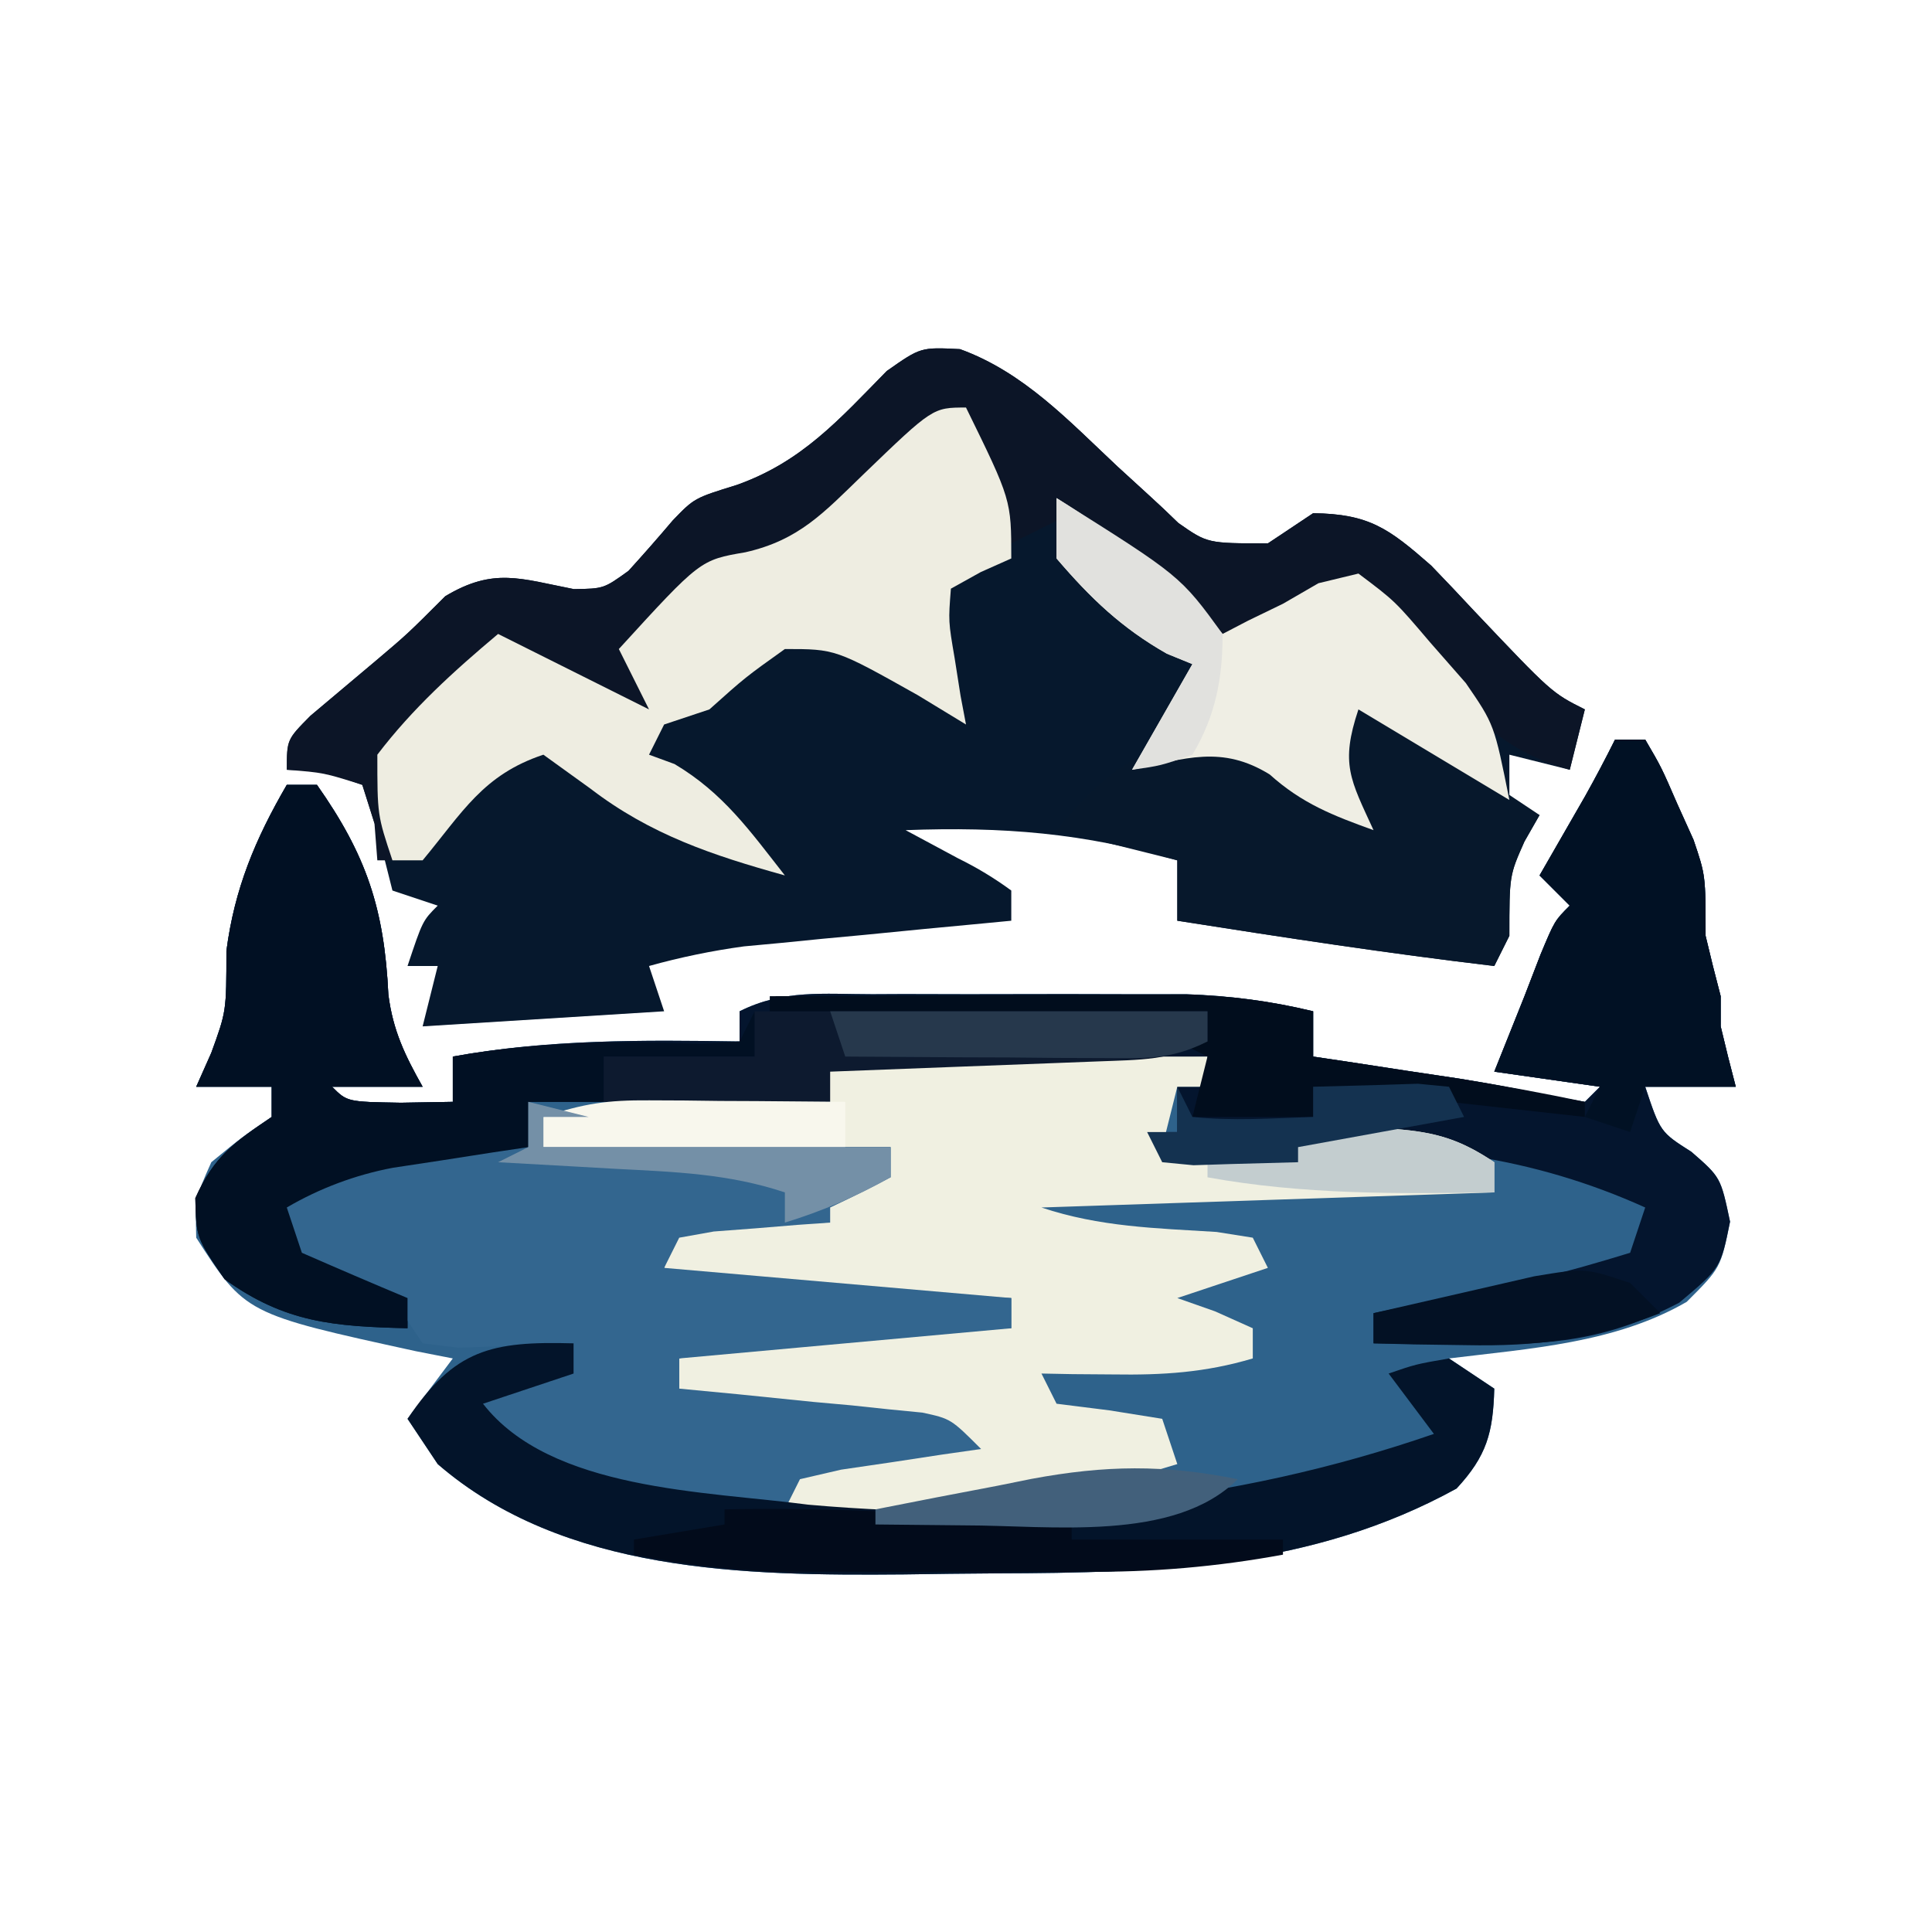
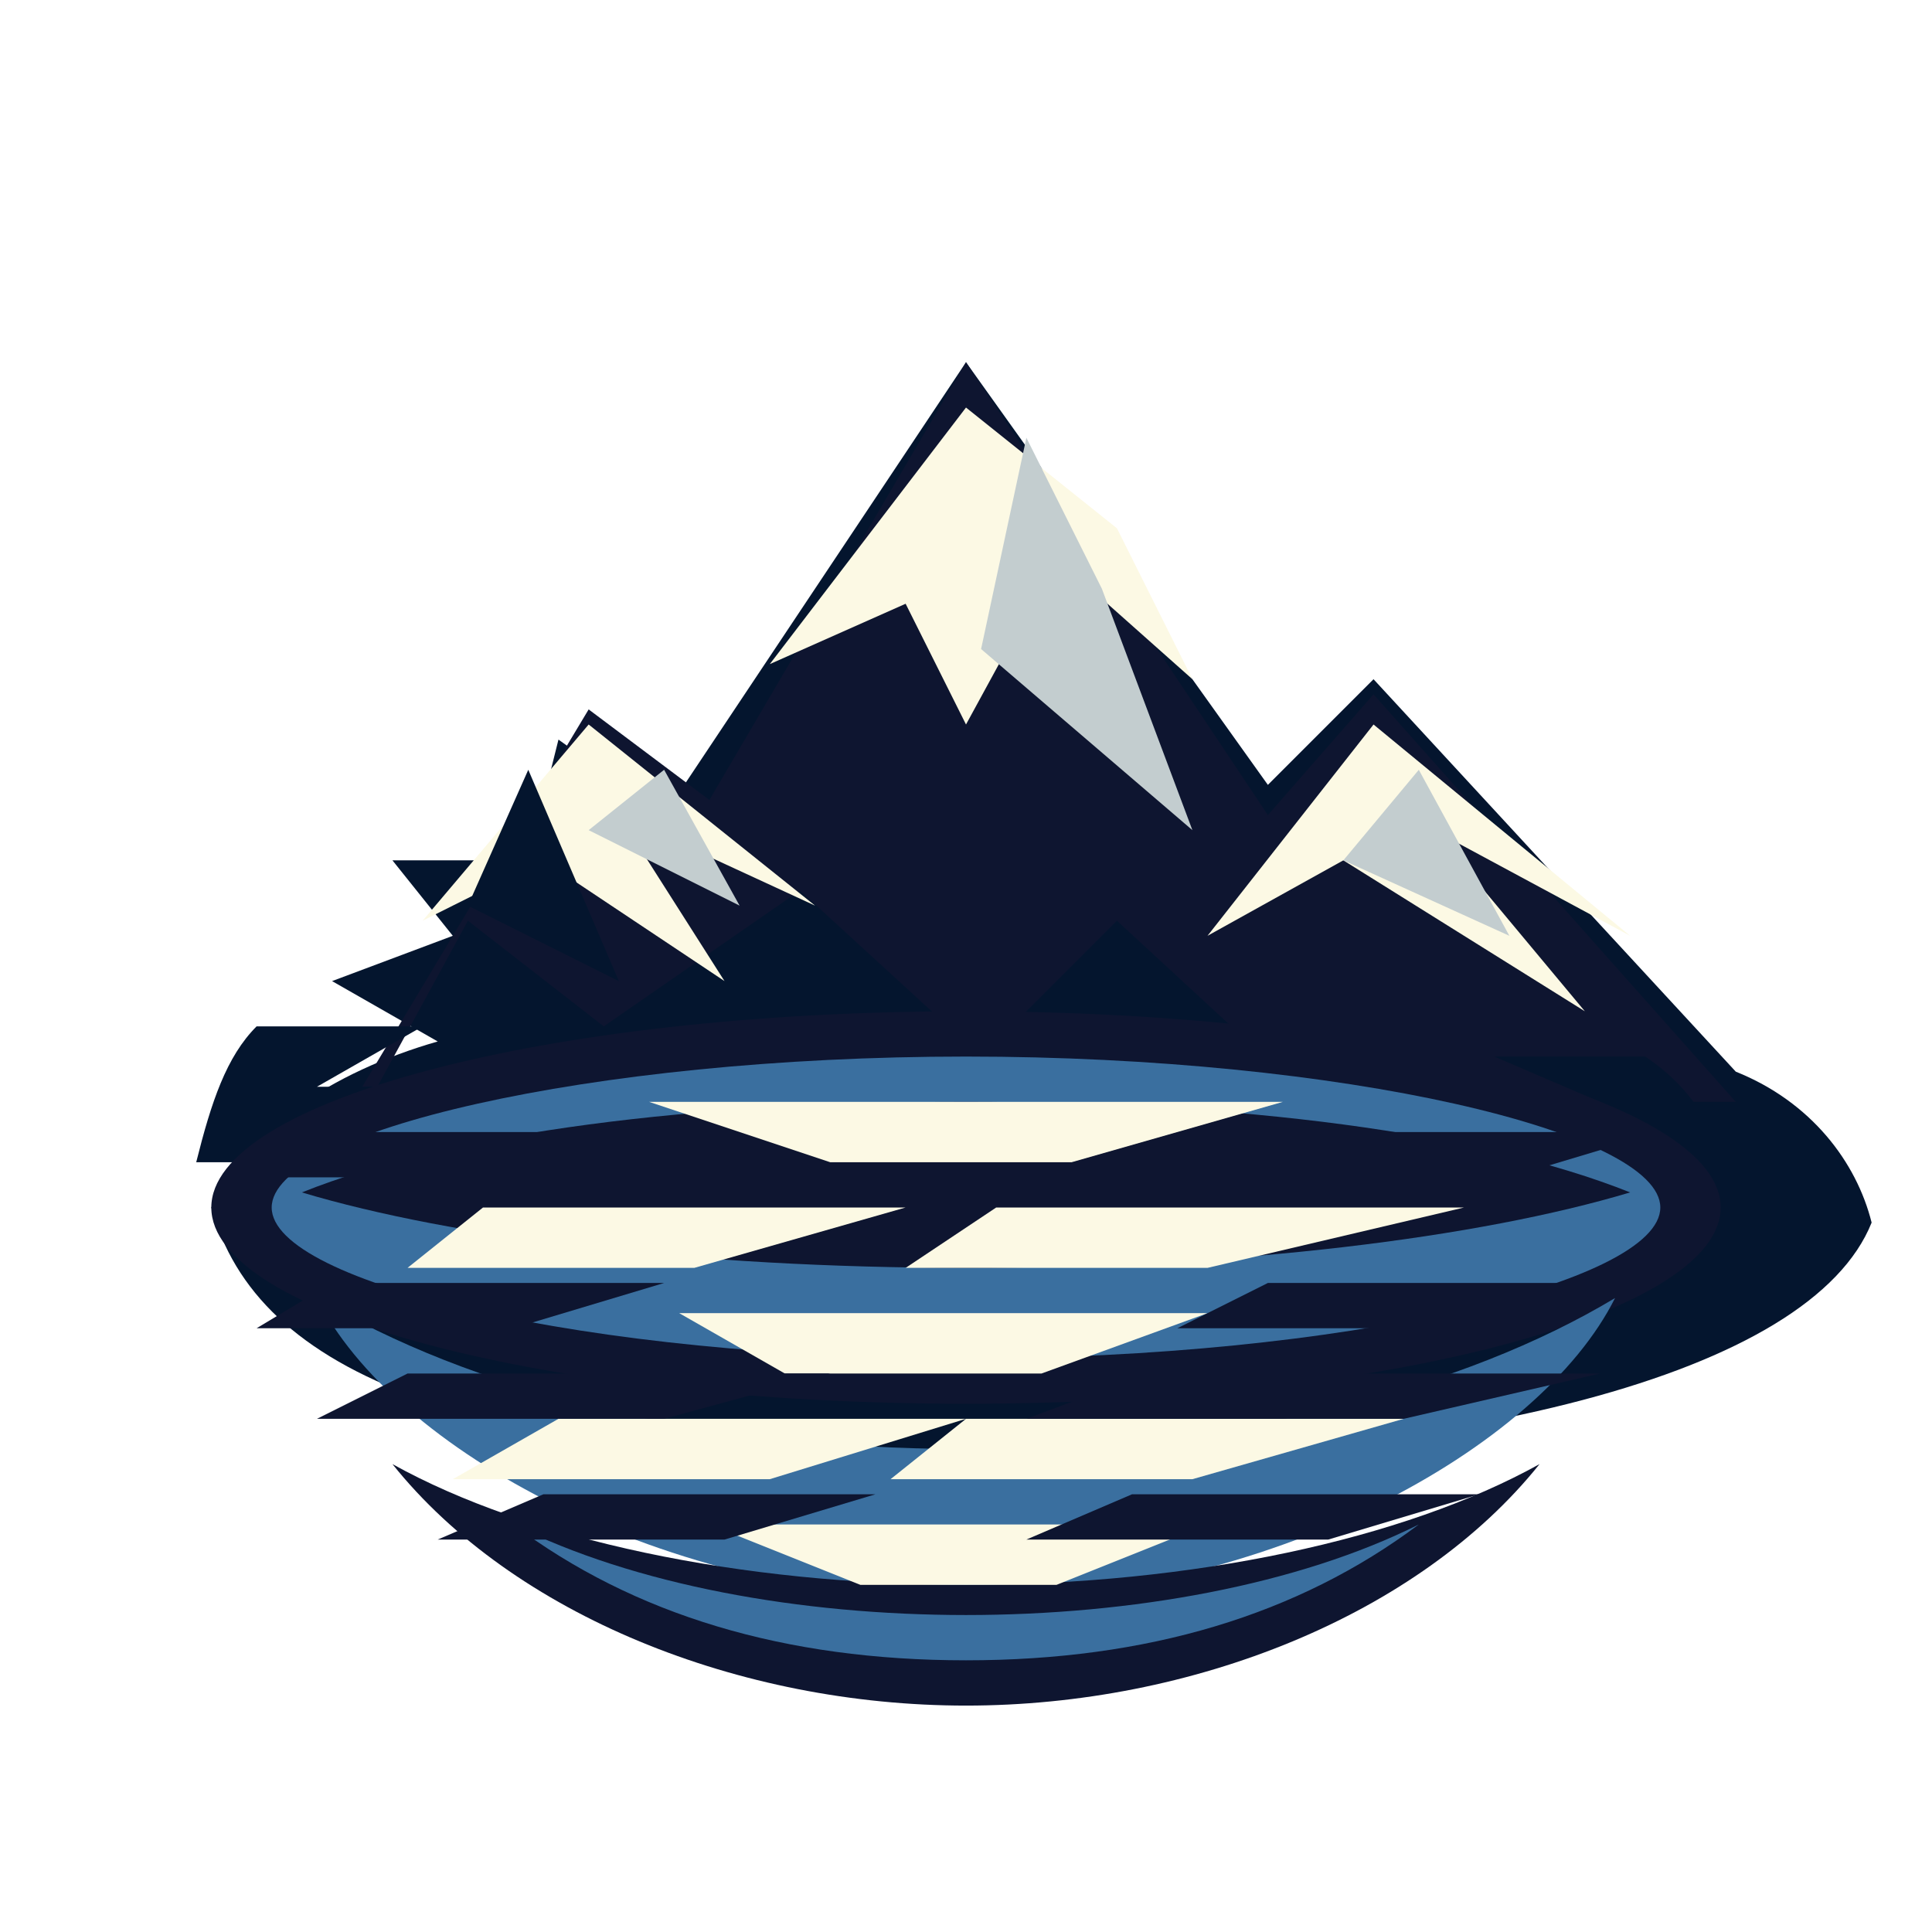
<svg xmlns="http://www.w3.org/2000/svg" width="128" height="128" viewBox="0 0 128 128">
-   <path fill="#2e628b" d="M107 49h2c1.07 1.83 1.07 1.83 2.12 4.25l1.08 2.39C113 58 113 58 113 62q.47 2 1 4v2q.47 2 1 4h-6c1 3 1 3 3.06 4.31C114 78 114 78 114.62 80.94 114 84 114 84 111.75 86.25 107.01 89 101.34 89.34 96 90l3 2c-.08 2.93-.5 4.46-2.5 6.62-9.58 5.27-19.8 5.59-30.48 5.62q-3.08.02-6.15.07c-10.52.09-22.53-.1-30.87-7.31l-2-3 3-4-2.45-.48C16.25 87.05 16.25 87.05 13 82c-.06-2.62-.06-2.62 1-5 2.06-1.69 2.06-1.69 4-3v-2h-5l1-2.25C15 67 15 67 15 63c.54-4.13 1.91-7.4 4-11h2c3.28 4.66 4.46 8.21 4.73 13.89.3 2.38 1.1 4.03 2.27 6.11h-6c1 1 1 1 4.56 1.06L30 73v-3c6.34-1.15 12.57-1.1 19-1v-2c2.93-1.46 5.53-1.13 8.8-1.13l2.04-.01 4.28.01 6.52-.01 4.16.01h3.82c2.93.11 5.54.45 8.38 1.13v3l2.67.4 3.52.54 3.48.52q3.11.5 6.19 1.17L105 73l1-1-7-1 2-5 1.06-2.75C103 61 103 61 104 60l-2-2 3.03-5.27A89 89 0 0 0 107 49" />
-   <path fill="#06182d" d="M63.6 23.13c4.22 1.53 7.2 4.74 10.42 7.76l2.1 1.92q.98.89 1.95 1.84C80 36 80 36 84 36l3-2c3.71.05 5 1 7.82 3.47q1.45 1.5 2.87 3.03c5.12 5.4 5.12 5.4 7.31 6.5l-1 4-4-1v4h2l-1 1.75C100 58 100 58 100 62l-1 2c-7.03-.83-14-1.9-21-3v-4c-6.16-1.82-11.6-2.24-18-2l3.5 1.88A23 23 0 0 1 67 59v2l-1.77.17q-3.99.37-7.98.77l-2.79.26-2.7.27-2.47.23A47 47 0 0 0 43 64l1 3-16 1 1-4h-2c1-3 1-3 2-4l-3-1-.88-3.5L24 52c-2.63-.94-2.63-.94-5-1 0-2 0-2 1.57-3.58l4.35-3.66C27 42 27 42 29.5 39.5c3.21-1.92 4.97-1.16 8.52-.47C40 39 40 39 41.64 37.82q1.5-1.65 2.94-3.35C46 33 46 33 48.81 32.13c4.31-1.53 6.77-4.32 9.94-7.55C61 23 61 23 63.6 23.13" />
-   <path fill="#04152e" d="M107 49h2c1.07 1.83 1.07 1.83 2.12 4.25l1.08 2.39C113 58 113 58 113 62q.47 2 1 4v2q.47 2 1 4h-6c1 3 1 3 3.06 4.31C114 78 114 78 114.62 80.94 114 84 114 84 111.25 86.31c-4.89 2.54-8.48 2.81-14 2.75l-3.55-.02L91 89v-2l3.68-.77 4.76-1.04 2.43-.5c2.07-.47 4.1-1.07 6.13-1.69l1-3c-7.53-3.4-14.82-4.26-23-4v1l-4.44.12-2.49.08L77 77l-1-2h2v-3h2v-2l-25 1v2H35v3l-2.48.37-3.27.51-3.23.49A22 22 0 0 0 19 80l1 3q3.49 1.53 7 3v2c-4.85-.12-8.1-.35-12.12-3.25C13 82 13 82 12.94 79.38c1.24-2.78 2.58-3.7 5.06-5.38v-2h-5l1-2.25C15 67 15 67 15 63c.54-4.13 1.91-7.4 4-11h2c3.28 4.66 4.46 8.21 4.73 13.89.3 2.38 1.1 4.03 2.27 6.11h-6c1 1 1 1 4.56 1.06L30 73v-3c6.34-1.15 12.57-1.1 19-1v-2c2.93-1.46 5.53-1.13 8.8-1.13l2.04-.01 4.28.01 6.52-.01 4.16.01h3.82c2.93.11 5.54.45 8.38 1.13v3l2.67.4 3.52.54 3.48.52q3.11.5 6.19 1.17L105 73l1-1-7-1 2-5 1.06-2.75C103 61 103 61 104 60l-2-2 3.03-5.27A89 89 0 0 0 107 49" />
-   <path fill="#f0f0e1" d="M54 70h26v2h-2l-1 4h8v-1l4.75-.12 2.67-.08c2.72.21 4.32.69 6.58 2.2v2l-30 1c3.86 1.29 7.56 1.37 11.6 1.62L83 82l1 2-6 2 2.5.88L83 88v2c-3.16.94-5.97 1.11-9.25 1.06l-2.7-.02L69 91l1 2 3.5.44L77 94l1 3c-8.6 2.65-16.98 3.99-26 3l-1-2 12-3-3.43-.4-4.45-.54-2.26-.26c-5.63-.69-5.63-.69-7.86-1.8v-2c7.44-2.02 14.32-2.21 22-2v-2l-1.79-.08a1075 1075 0 0 1-10.84-.48l-2.7-.12-2.49-.11C47 85 47 85 44 84l1-3c2-.44 2-.44 4.44-.56 4.35-.23 4.35-.23 6.56-2.44h3v-2H36v-2c3.76-1.25 7.27-1.11 11.19-1.06l2.27.01L55 73z" />
-   <path fill="#33668f" d="m35 73 4 1h-3v2h23v2a88 88 0 0 1-4 2v1l-2.15.15-2.79.23-2.77.21L45 82l-1 2 23 2v2l-22 2v2l3.87.37 5.01.51 2.55.23 2.44.26 2.25.22C63 94 63 94 65 96l-2.59.37-3.35.51-3.34.49L53 98l-1 2q-3.32-.39-6.62-.81l-3.73-.46A27 27 0 0 1 32 95v-2l6-2v-2l-2.12.11-2.76.08-2.74.1L28 89l-2-3-3.62-1.44L19 83v-4c5.55-2.77 9.86-3.33 16-3z" />
-   <path fill="#0c1527" d="M63.6 23.13c4.22 1.53 7.2 4.74 10.42 7.76l2.1 1.92q.98.89 1.95 1.84C80 36 80 36 84 36l3-2c3.71.05 5 1 7.82 3.47q1.45 1.5 2.87 3.03c5.12 5.4 5.12 5.4 7.31 6.5l-1 4c-4.9-1.4-6.92-4.05-10-8-2-2.5-2-2.5-4-4-2.5.63-2.5.63-5 2l-4 2-1.43-1.46-1.88-1.91c-.3-.32-.3-.32-1.87-1.9C74 36 74 36 71 34l-4 2-3-9-2.27 1.9-2.98 2.48q-1.46 1.2-2.95 2.46a38 38 0 0 1-8.86 5.04C44.55 40.26 43.37 41.62 42 44l1 3c-2.63-.47-3.93-.94-6-2.7L35 43c-4.24.96-6.64 4.58-9 8-.3 3.38-.3 3.38 0 6h-1l-.19-2.44-.8-2.56c-2.57-.81-2.57-.81-5-1 0-2 0-2 1.56-3.58l4.35-3.66C27 42 27 42 29.5 39.5c3.21-1.92 4.97-1.16 8.52-.47C40 39 40 39 41.64 37.82q1.5-1.65 2.94-3.35C46 33 46 33 48.81 32.13c4.31-1.53 6.77-4.32 9.94-7.55C61 23 61 23 63.6 23.13" />
-   <path fill="#eeede1" d="M64 27c3 6.12 3 6.12 3 10l-2.02.9L63 39c-.17 2.16-.17 2.16.25 4.62l.39 2.48L64 48l-3.19-1.94C55.36 43 55.36 43 52 43c-2.62 1.87-2.62 1.87-5 4l-3 1-1 2 1.69.62c3.24 1.93 4.99 4.42 7.31 7.38-4.78-1.33-8.9-2.7-12.88-5.75L36 50c-4 1.33-5.35 3.81-8 7h-2c-1-3-1-3-1-7 2.33-3.06 5.06-5.53 8-8l10 5-2-4c5.39-5.9 5.39-5.9 8.38-6.41 3.57-.81 5.2-2.63 7.81-5.15C61.8 27 61.8 27 64 27" />
-   <path fill="#011023" d="M19 52h2c3.28 4.66 4.46 8.21 4.73 13.89.3 2.38 1.1 4.03 2.27 6.11h-6c1 1 1 1 4.56 1.06L30 73v-3c5.57-1.01 10.87-1.02 16.52-.84L49 69l1-2v3H40v3h-5v3l-2.48.37-3.27.51-3.23.49A22 22 0 0 0 19 80l1 3q3.49 1.53 7 3v2c-4.85-.12-8.1-.35-12.12-3.25C13 82 13 82 12.94 79.38c1.24-2.78 2.58-3.7 5.06-5.38v-2h-5l1-2.25C15 67 15 67 15 63c.54-4.13 1.91-7.4 4-11" />
-   <path fill="#03142a" d="M38 89v2l-6 2c4.47 5.76 14.75 5.79 21.56 6.69C67.69 100.94 81.57 99.64 95 95l-3-4c1.81-.62 1.81-.62 4-1l3 2c-.08 2.93-.5 4.46-2.5 6.62-9.58 5.27-19.8 5.59-30.48 5.62q-3.08.02-6.15.07c-10.52.09-22.53-.1-30.87-7.31l-2-3c3.12-4.61 5.55-5.15 11-5" />
-   <path fill="#07182c" d="m90 46 12 8-1 1.75C100 58 100 58 100 62l-1 2c-7.03-.83-14.01-1.9-21-3v-4l-8-2c2.64-3.13 4.46-4.82 8.38-6.12 5 .17 6.83 1.95 10.62 5.12l-.62-1.75c-.47-2.77.19-3.9 1.62-6.25" />
-   <path fill="#efeee4" d="M70 33a54 54 0 0 1 11 9l1.69-.88L85 40l2.35-1.36L90 38c2.42 1.82 2.42 1.82 4.75 4.56l2.36 2.69C99 48 99 48 100 53l-10-6c-1.21 3.62-.54 4.64 1 8-2.69-.97-4.73-1.76-6.88-3.69-3.17-1.96-5.59-1.06-9.12-.31l4-7-1.69-.69C74.3 41.6 72.25 39.63 70 37z" />
-   <path fill="#011124" d="M107 49h2c1.07 1.83 1.07 1.83 2.12 4.25l1.08 2.39C113 58 113 58 113 62q.47 2 1 4v2q.47 2 1 4h-6l-1 3-3-1 1-2-7-1 2-5 1.06-2.75C103 61 103 61 104 60l-2-2 3.03-5.27A89 89 0 0 0 107 49" />
-   <path fill="#0d1a2f" d="M50 67h30v2c-2.52 1.26-4.41 1.21-7.23 1.32l-3.12.12-6.57.25L55 71v2H40v-3h10z" />
-   <path fill="#010d1d" d="m51 66 12.97-.05 4.41-.03 6.35-.02 3.86-.01c2.95.09 5.55.42 8.41 1.11v3l2.67.4 3.52.54 3.48.52q4.18.67 8.33 1.54v1l-18-2v2h-8l1-4-2-1h2v-2H51z" />
-   <path fill="#020b1b" d="M48 100c7.72-.16 15.32.33 23 1v1h14v1a68 68 0 0 1-13.16 1.13l-2.01.01-4.2-.01-6.38.01-4.09-.01h-3.73A61 61 0 0 1 42 103v-1l6-1z" />
-   <path fill="#e1e1de" d="M70 33c8.2 5.15 8.2 5.15 11 9 .01 2.94-.48 5.47-2 8-2.1.73-2.1.73-4 1l4-7-1.69-.69C74.3 41.6 72.25 39.63 70 37z" />
-   <path fill="#031124" d="m108 85 2 2c-4.46 1.72-8.1 2.22-12.88 2.12l-3.49-.05L91 89v-2l6.81-1.56 3.83-.88C105 84 105 84 108 85" />
-   <path fill="#f8f7ed" d="m43.01 72.9 2.3.01 2.38.03 2.41.01L56 73v3H36v-2c2.71-.9 4.24-1.12 7.01-1.1" />
-   <path fill="#c3cdcf" d="m85 75 4.75-.12 2.67-.08c2.72.21 4.32.69 6.58 2.2v2c-6.43.1-12.66.15-19-1v-1l5-1z" />
-   <path fill="#7490a7" d="m35 73 4 1h-3v2h23v2a35 35 0 0 1-7 3v-2c-3.71-1.24-7.31-1.36-11.19-1.56l-2.27-.13L33 77l2-1z" />
-   <path fill="#26384c" d="M55 67h25v2c-2.5 1.25-4.21 1.11-7.01 1.1L70 70.09l-3.12-.03-3.16-.01L56 70z" />
-   <path fill="#143250" d="m78 72 1 2c2.68.28 5.3.09 8 0v-2l4.44-.12 2.49-.08L96 72l1 2-11 2v1l-4.44.12-2.49.08L77 77l-1-2h2z" />
-   <path fill="#42607b" d="M82 98c-4.2 4.2-12.42 3.06-18.06 3.06L58 101v-1q4.03-.8 8.06-1.56l2.28-.46c4.89-.91 8.78-.96 13.66.02" />
+   <path fill="#04152e" d="M14 80c2-5 8-9 15-11l-7-4 8-3-4-5h9l2-8 7 5 20-30 20 28 7-7 24 26c5 2 8 6 9 10-4 10-27 16-60 16s-47-6-50-17" />
+   <path fill="#0e1530" d="M24 72 39 47l8 6 17-29 20 30 7-8 24 27H87L74 61 65 70 53 59 40 68 31 61 25 72z" />
+   <path fill="#fcf9e4" d="M64 27 51 44l9-4 4 8 6-11 9 8-5-10zM39 48 28 61l8-4 12 8-7-11 13 6zM91 48 80 62l9-5 16 10-10-12 13 7z" />
+   <path fill="#c3cdcf" d="M68 29 65 43 79 55 73 39zM44 51l5 9-10-5zM94 51l6 11-11-5z" />
+   <path fill="#04152e" d="M17 68h11l-7 4h16l-12 5H13c1-4 2-7 4-9M31 60l4-9 6 14zM109 70c3 2 5 5 5 8H99l-12-5h19l-7-3z" />
+   <path fill="#0e1530" d="M14 80c0-7 22-13 50-13s50 6 50 13-22 13-50 13-50-6-50-13" />
+   <path fill="#3a6f9f" d="M18 80c0-5 21-10 46-10s46 5 46 10-21 10-46 10-46-5-46-10" />
+   <path fill="#0e1530" d="M20 79c10-4 26-6 44-6s34 2 44 6c-10 3-26 5-44 5s-34-2-44-5" />
+   <path fill="#3a6f9f" d="M21 86c10 6 25 10 43 10s33-4 43-10c-5 10-23 20-43 20s-38-10-43-20" />
+   <path fill="#0e1530" d="M26 97c9 5 23 8 38 8s29-3 38-8c-8 10-23 16-38 16s-30-6-38-16" />
+   <path fill="#3a6f9f" d="M34 101c8 4 19 6 30 6s22-2 30-6c-8 6-18 9-30 9s-22-3-30-9" />
+   <path fill="#fcf9e4" d="M43 73h42l-14 4H55zM32 80h28l-14 4H27zM66 80h31l-17 4H60zM45 87h35l-11 4H52zM37 94h27l-13 4H30zM64 94h29l-14 4H59zM47 101h33l-10 4H57z" />
+   <path fill="#0e1530" d="M21 75h26l-10 3H17zM82 75h28l-10 3H91zM22 85h22l-10 3H17zM84 85h26l-11 3H78zM27 91h28l-11 3H21zM76 91h30l-13 3H68zM36 99h22l-10 3H29zM75 99h23l-10 3H68z" />
</svg>
